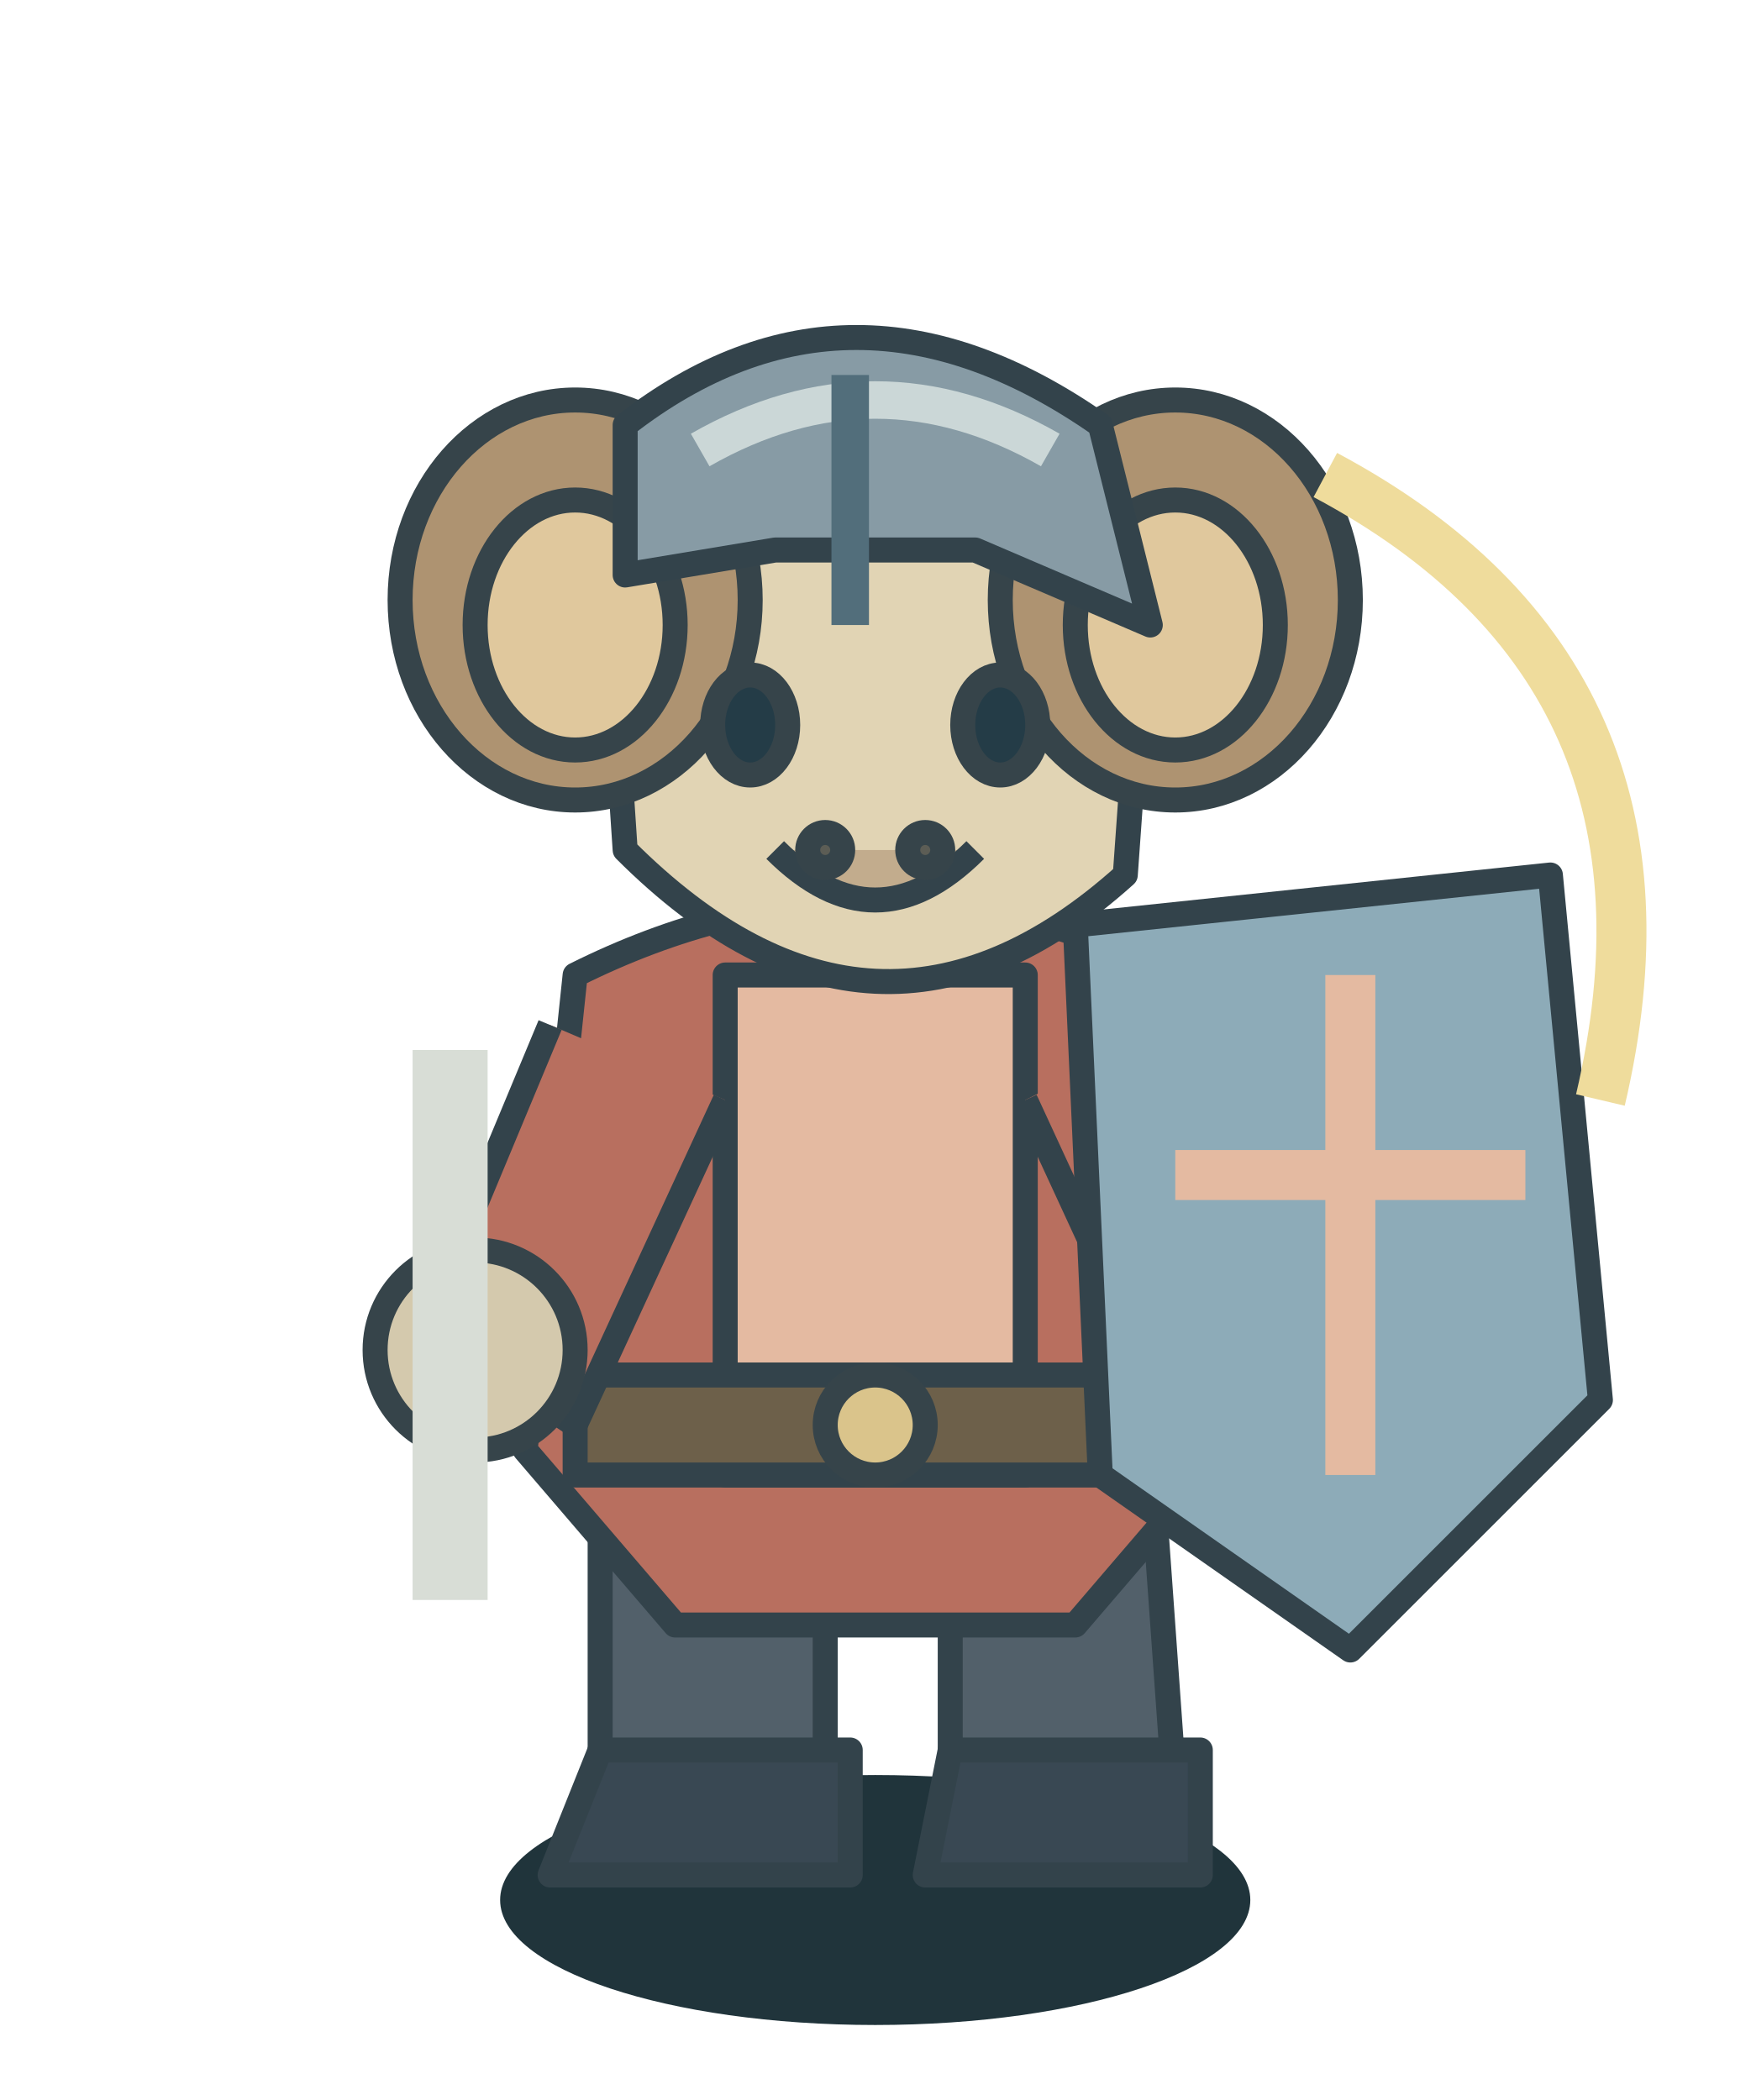
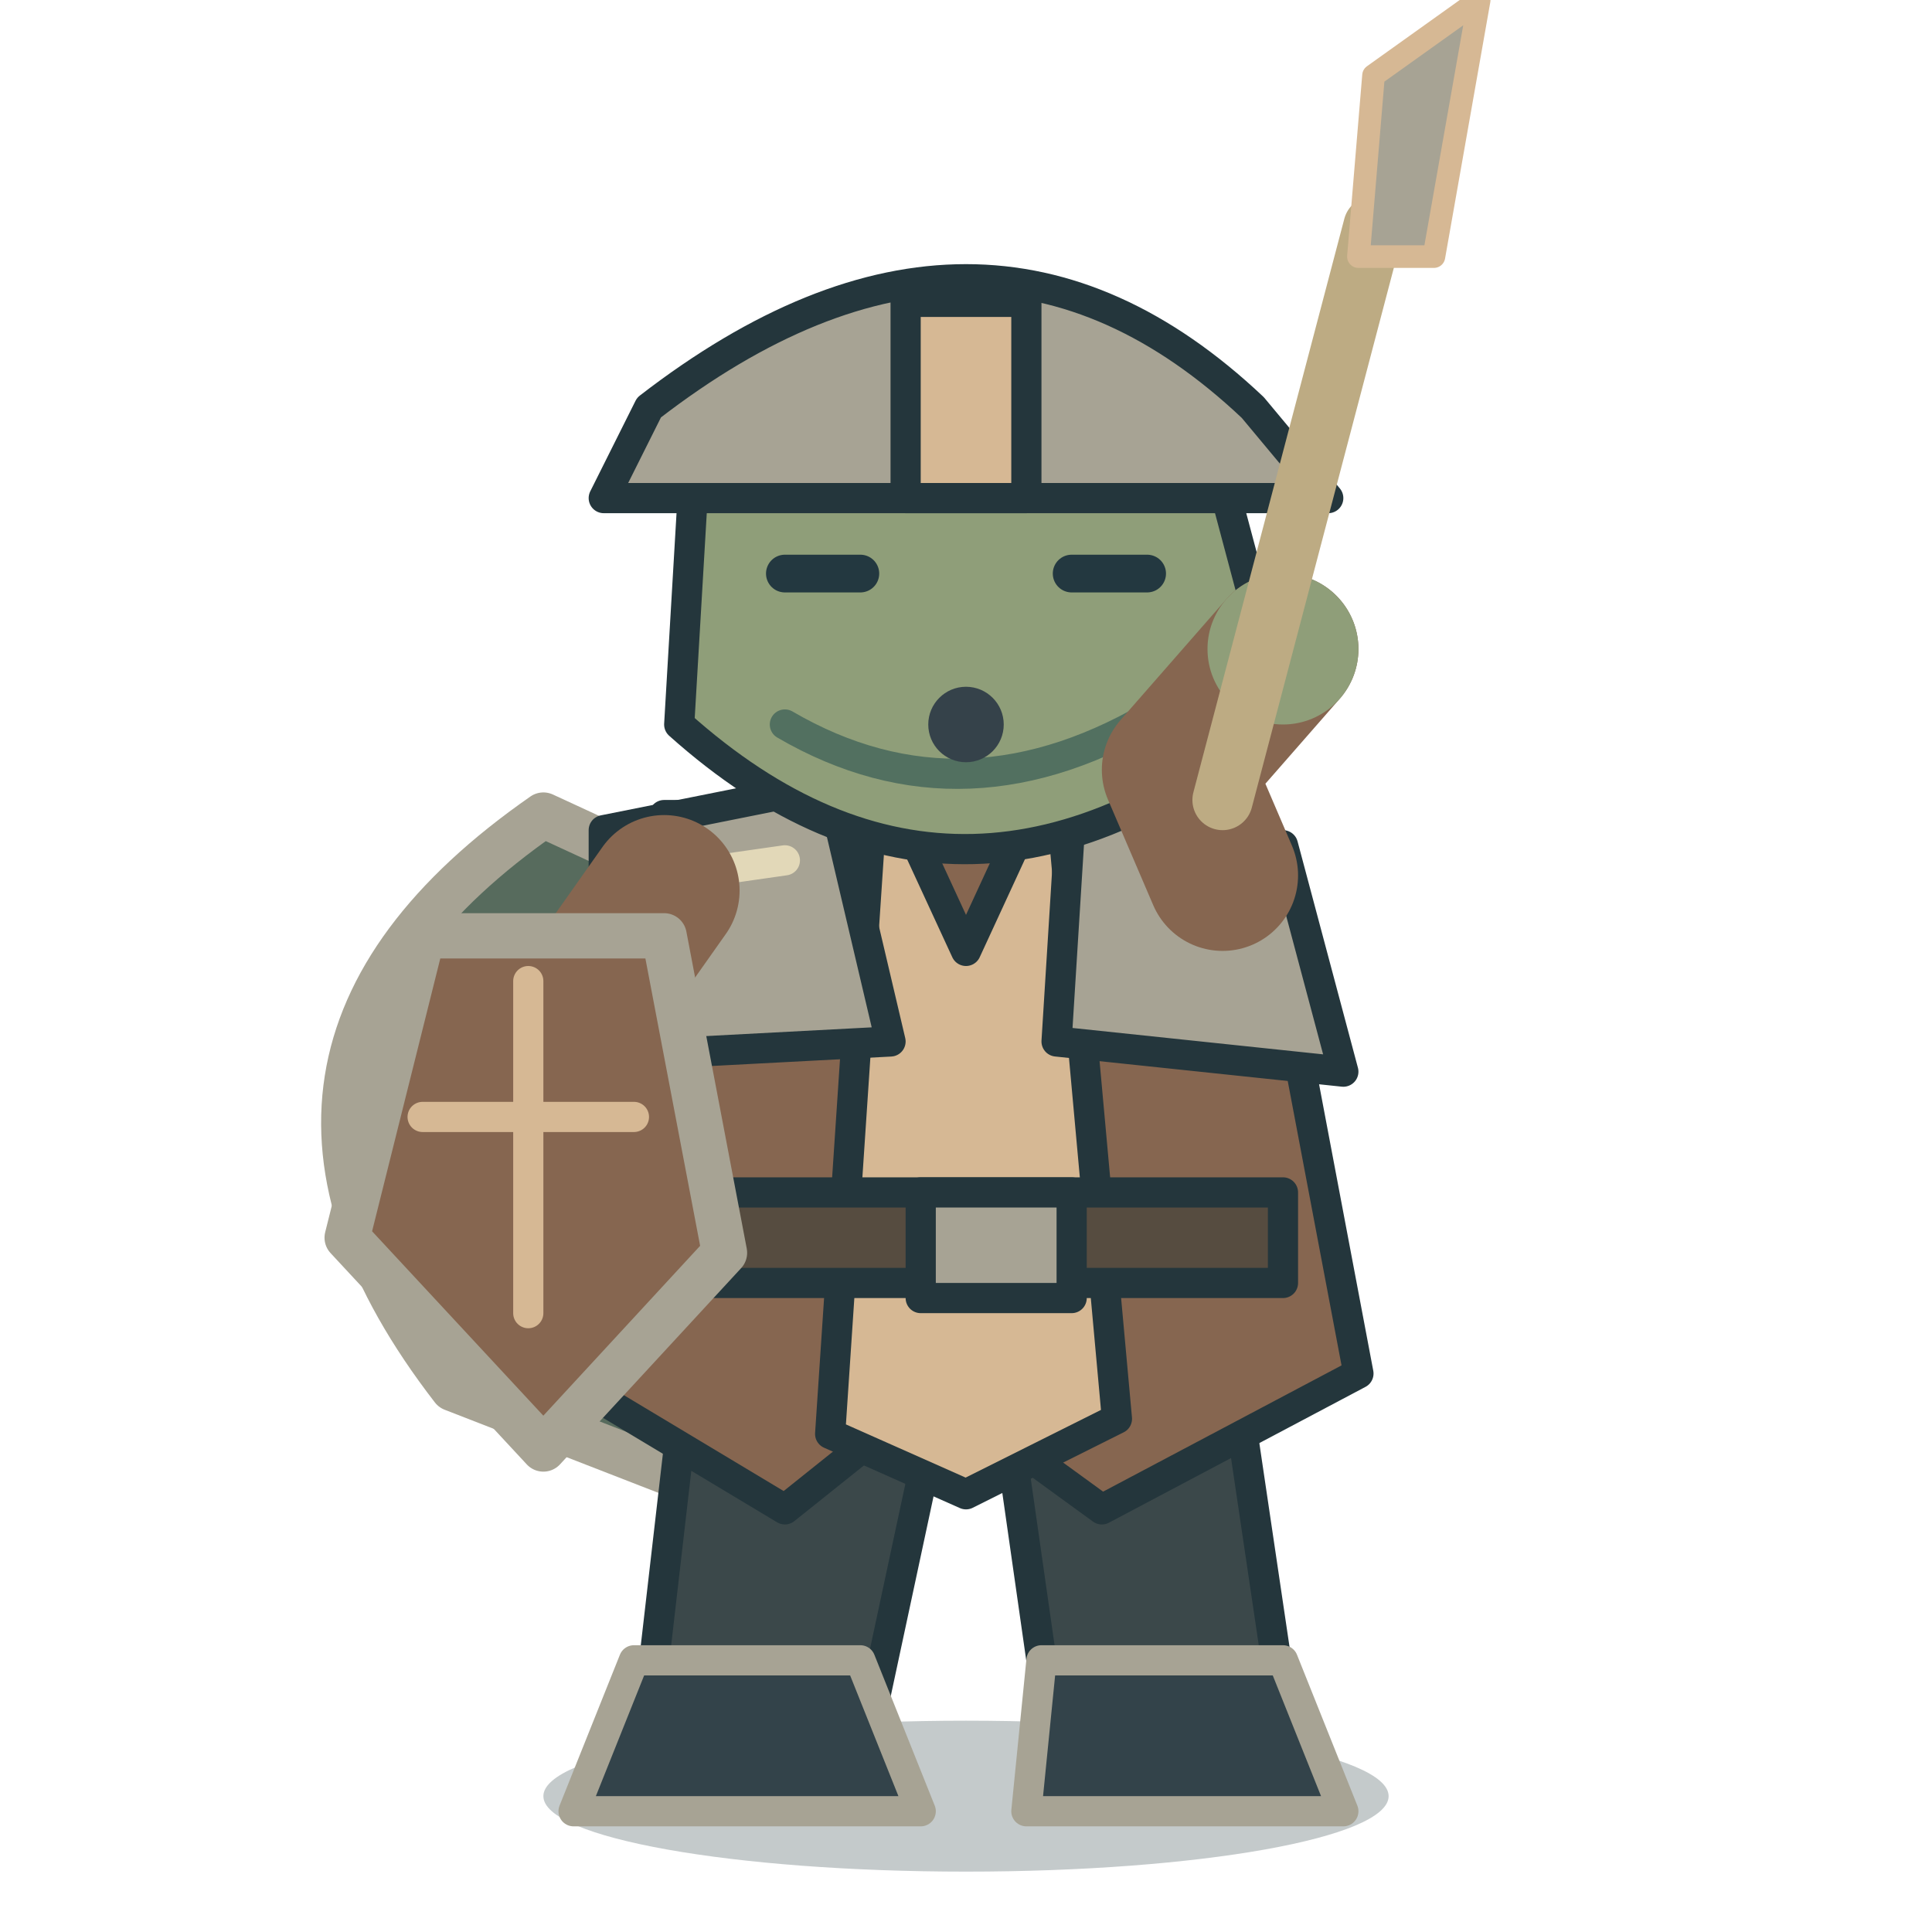
- <svg xmlns="http://www.w3.org/2000/svg" width="140" height="168" viewBox="0 0 70 84">
-   <ellipse cx="35" cy="76" rx="15" ry="5" fill="#20343b" stroke="none" />
-   <path d="M24 59L24 72H33L33 58Z" fill="#52606a" stroke="#33434b" stroke-width="1" stroke-linejoin="round" />
-   <path d="M38 59L38 72H47L46 58Z" fill="#52606a" stroke="#33434b" stroke-width="1" stroke-linejoin="round" />
-   <path d="M24 70H34V75H22Z" fill="#394853" stroke="#33434b" stroke-width="1" stroke-linejoin="round" />
-   <path d="M38 70H48V75H37Z" fill="#394853" stroke="#33434b" stroke-width="1" stroke-linejoin="round" />
-   <path d="M23 39Q35 33 47 39L49 58L43 65H27L21 58Z" fill="#b86f5f" stroke="#33434b" stroke-width="1" stroke-linejoin="round" />
-   <path d="M29 39H41V59H29Z" fill="#e4baa1" stroke="#33434b" stroke-width="1" stroke-linejoin="round" />
-   <path d="M23 55H47V59H23Z" fill="#6d604a" stroke="#33434b" stroke-width="1" stroke-linejoin="round" />
-   <ellipse cx="35" cy="57" rx="2" ry="2" fill="#dac48b" stroke="#36444a" />
-   <path d="M22 41L17 53L23 57L29 44M47 41L53 52L47 57L41 44" fill="#b86f5f" stroke="#33434b" stroke-width="1" stroke-linejoin="round" />
-   <ellipse cx="19" cy="54" rx="4" ry="4" fill="#d4c9ad" stroke="#36444a" />
-   <ellipse cx="50" cy="54" rx="4" ry="4" fill="#d4c9ad" stroke="#36444a" />
-   <path d="M24 19Q34 10 46 21L45 35Q35 44 25 34Z" fill="#e1d4b4" stroke="#33434b" stroke-width="1" stroke-linejoin="round" />
-   <ellipse cx="23" cy="24" rx="7" ry="8" fill="#ae9371" stroke="#36444a" />
-   <ellipse cx="47" cy="24" rx="7" ry="8" fill="#ae9371" stroke="#36444a" />
-   <ellipse cx="23" cy="25" rx="4" ry="5" fill="#e0c89d" stroke="#36444a" />
-   <ellipse cx="47" cy="25" rx="4" ry="5" fill="#e0c89d" stroke="#36444a" />
-   <path d="M25 23V17Q34 10 44 17L46 25L39 22H31Z" fill="#879ba5" stroke="#33434b" stroke-width="1" stroke-linejoin="round" />
-   <path d="M28 18Q35 14 42 18" fill="none" stroke="#cbd7d7" stroke-width="1.5" stroke-linejoin="round" />
-   <path d="M34 15V25" fill="none" stroke="#526e7b" stroke-width="1.5" stroke-linejoin="round" />
-   <ellipse cx="30" cy="29" rx="1.5" ry="2" fill="#243c47" stroke="#36444a" />
-   <ellipse cx="40" cy="29" rx="1.5" ry="2" fill="#243c47" stroke="#36444a" />
-   <path d="M31 34Q35 38 39 34" fill="#c2ac8d" stroke="#33434b" stroke-width="1" stroke-linejoin="round" />
-   <ellipse cx="33" cy="34" rx="0.7" ry="0.7" fill="#5c5d55" stroke="#36444a" />
-   <ellipse cx="37" cy="34" rx="0.7" ry="0.7" fill="#5c5d55" stroke="#36444a" />
-   <path d="M43 37L62 35L64 56L54 66L44 59Z" fill="#8dabb8" stroke="#33434b" stroke-width="1" stroke-linejoin="round" />
-   <path d="M54 39V59M47 47H61" fill="none" stroke="#e4baa1" stroke-width="2" stroke-linejoin="round" />
-   <path d="M18 42V64" fill="none" stroke="#d8ddd6" stroke-width="3" stroke-linejoin="round" />
-   <path d="M53 19Q68 27 64 44" fill="none" stroke="#efdc9c" stroke-width="2" stroke-linejoin="round" />
+ <svg xmlns="http://www.w3.org/2000/svg" width="128" height="128" viewBox="0 0 128 128">
+   <g transform="translate(0 0)">
+     <ellipse cx="64" cy="119" rx="28" ry="5" fill="#152b31" opacity=".25" />
+     <path d="M36 54Q13 70 30 92L48 99L62 66Z" fill="#576b5d" stroke="#a7a394" stroke-width="3" stroke-linejoin="round" stroke-linecap="round" />
+     <path d="M46 87L43 113L57 117L63 89M66 89L70 117L85 113L81 86" fill="#3b484a" stroke="#24363c" stroke-width="2" stroke-linejoin="round" stroke-linecap="round" />
+     <path d="M42 110h15l4 10H38Z M69 110h16l4 10H68Z" fill="#33434a" stroke="#a7a394" stroke-width="2" stroke-linejoin="round" stroke-linecap="round" />
+     <path d="M44 54L83 54L90 91L73 100L62 92L52 100L37 91Z" fill="#866650" stroke="#24363c" stroke-width="2" stroke-linejoin="round" stroke-linecap="round" />
+     <path d="M58 50L64 63L70 50L74 94L64 99L55 95Z" fill="#d6b894" stroke="#24363c" stroke-width="2" stroke-linejoin="round" stroke-linecap="round" />
+     <path d="M43 79H85V85H42Z" fill="#564c40" stroke="#24363c" stroke-width="2" stroke-linejoin="round" stroke-linecap="round" />
+     <path d="M61 79H71V86H61Z" fill="#a7a394" stroke="#24363c" stroke-width="2" stroke-linejoin="round" stroke-linecap="round" />
+     <path d="M40 55L55 52L59 69L40 70Z M71 53L85 56L89 71L70 69Z" fill="#a7a394" stroke="#24363c" stroke-width="2" stroke-linejoin="round" stroke-linecap="round" />
+     <path d="M45 58L52 57M77 58L82 61" fill="none" stroke="#e2d8b8" stroke-width="2" stroke-linejoin="round" stroke-linecap="round" />
+     <path d="M46 31Q64 20 81 32L85 47Q64 65 45 48Z" fill="#8f9e79" stroke="#24363c" stroke-width="2" stroke-linejoin="round" stroke-linecap="round" />
+     <path d="M52 48Q64 55 77 47" fill="none" stroke="#527060" stroke-width="2" stroke-linejoin="round" stroke-linecap="round" />
+     <path d="M52 38h5M71 38h5" fill="none" stroke="#233840" stroke-width="2.5" stroke-linejoin="round" stroke-linecap="round" />
+     <circle cx="64" cy="48" r="2.5" fill="#35424a" />
+     <path d="M43 27Q65 10 83 27L88 33H40Z" fill="#a7a394" stroke="#24363c" stroke-width="2" stroke-linejoin="round" stroke-linecap="round" />
+     <path d="M60 20H68V33H60Z" fill="#d6b894" stroke="#24363c" stroke-width="2" stroke-linejoin="round" stroke-linecap="round" />
+     <path d="M44 59L32 76L37 85M81 58L78 51L85 43" fill="none" stroke="#866650" stroke-width="10" stroke-linejoin="round" stroke-linecap="round" />
+     <circle cx="85" cy="43" r="5" fill="#8f9e79" />
+     <path d="M81 53L91 15" fill="none" stroke="#bdab83" stroke-width="4" stroke-linejoin="round" stroke-linecap="round" />
+     <path d="M90 17l1-12 7-5-3 17Z" fill="#a7a394" stroke="#d6b894" stroke-width="1.5" stroke-linejoin="round" stroke-linecap="round" />
+     <path d="M28 62L44 62L48 83L36 96L23 82Z" fill="#866650" stroke="#a7a394" stroke-width="3" stroke-linejoin="round" stroke-linecap="round" />
+     <path d="M28 74L42 74M35 65V87" fill="none" stroke="#d6b894" stroke-width="2" stroke-linejoin="round" stroke-linecap="round" />
+   </g>
</svg>
